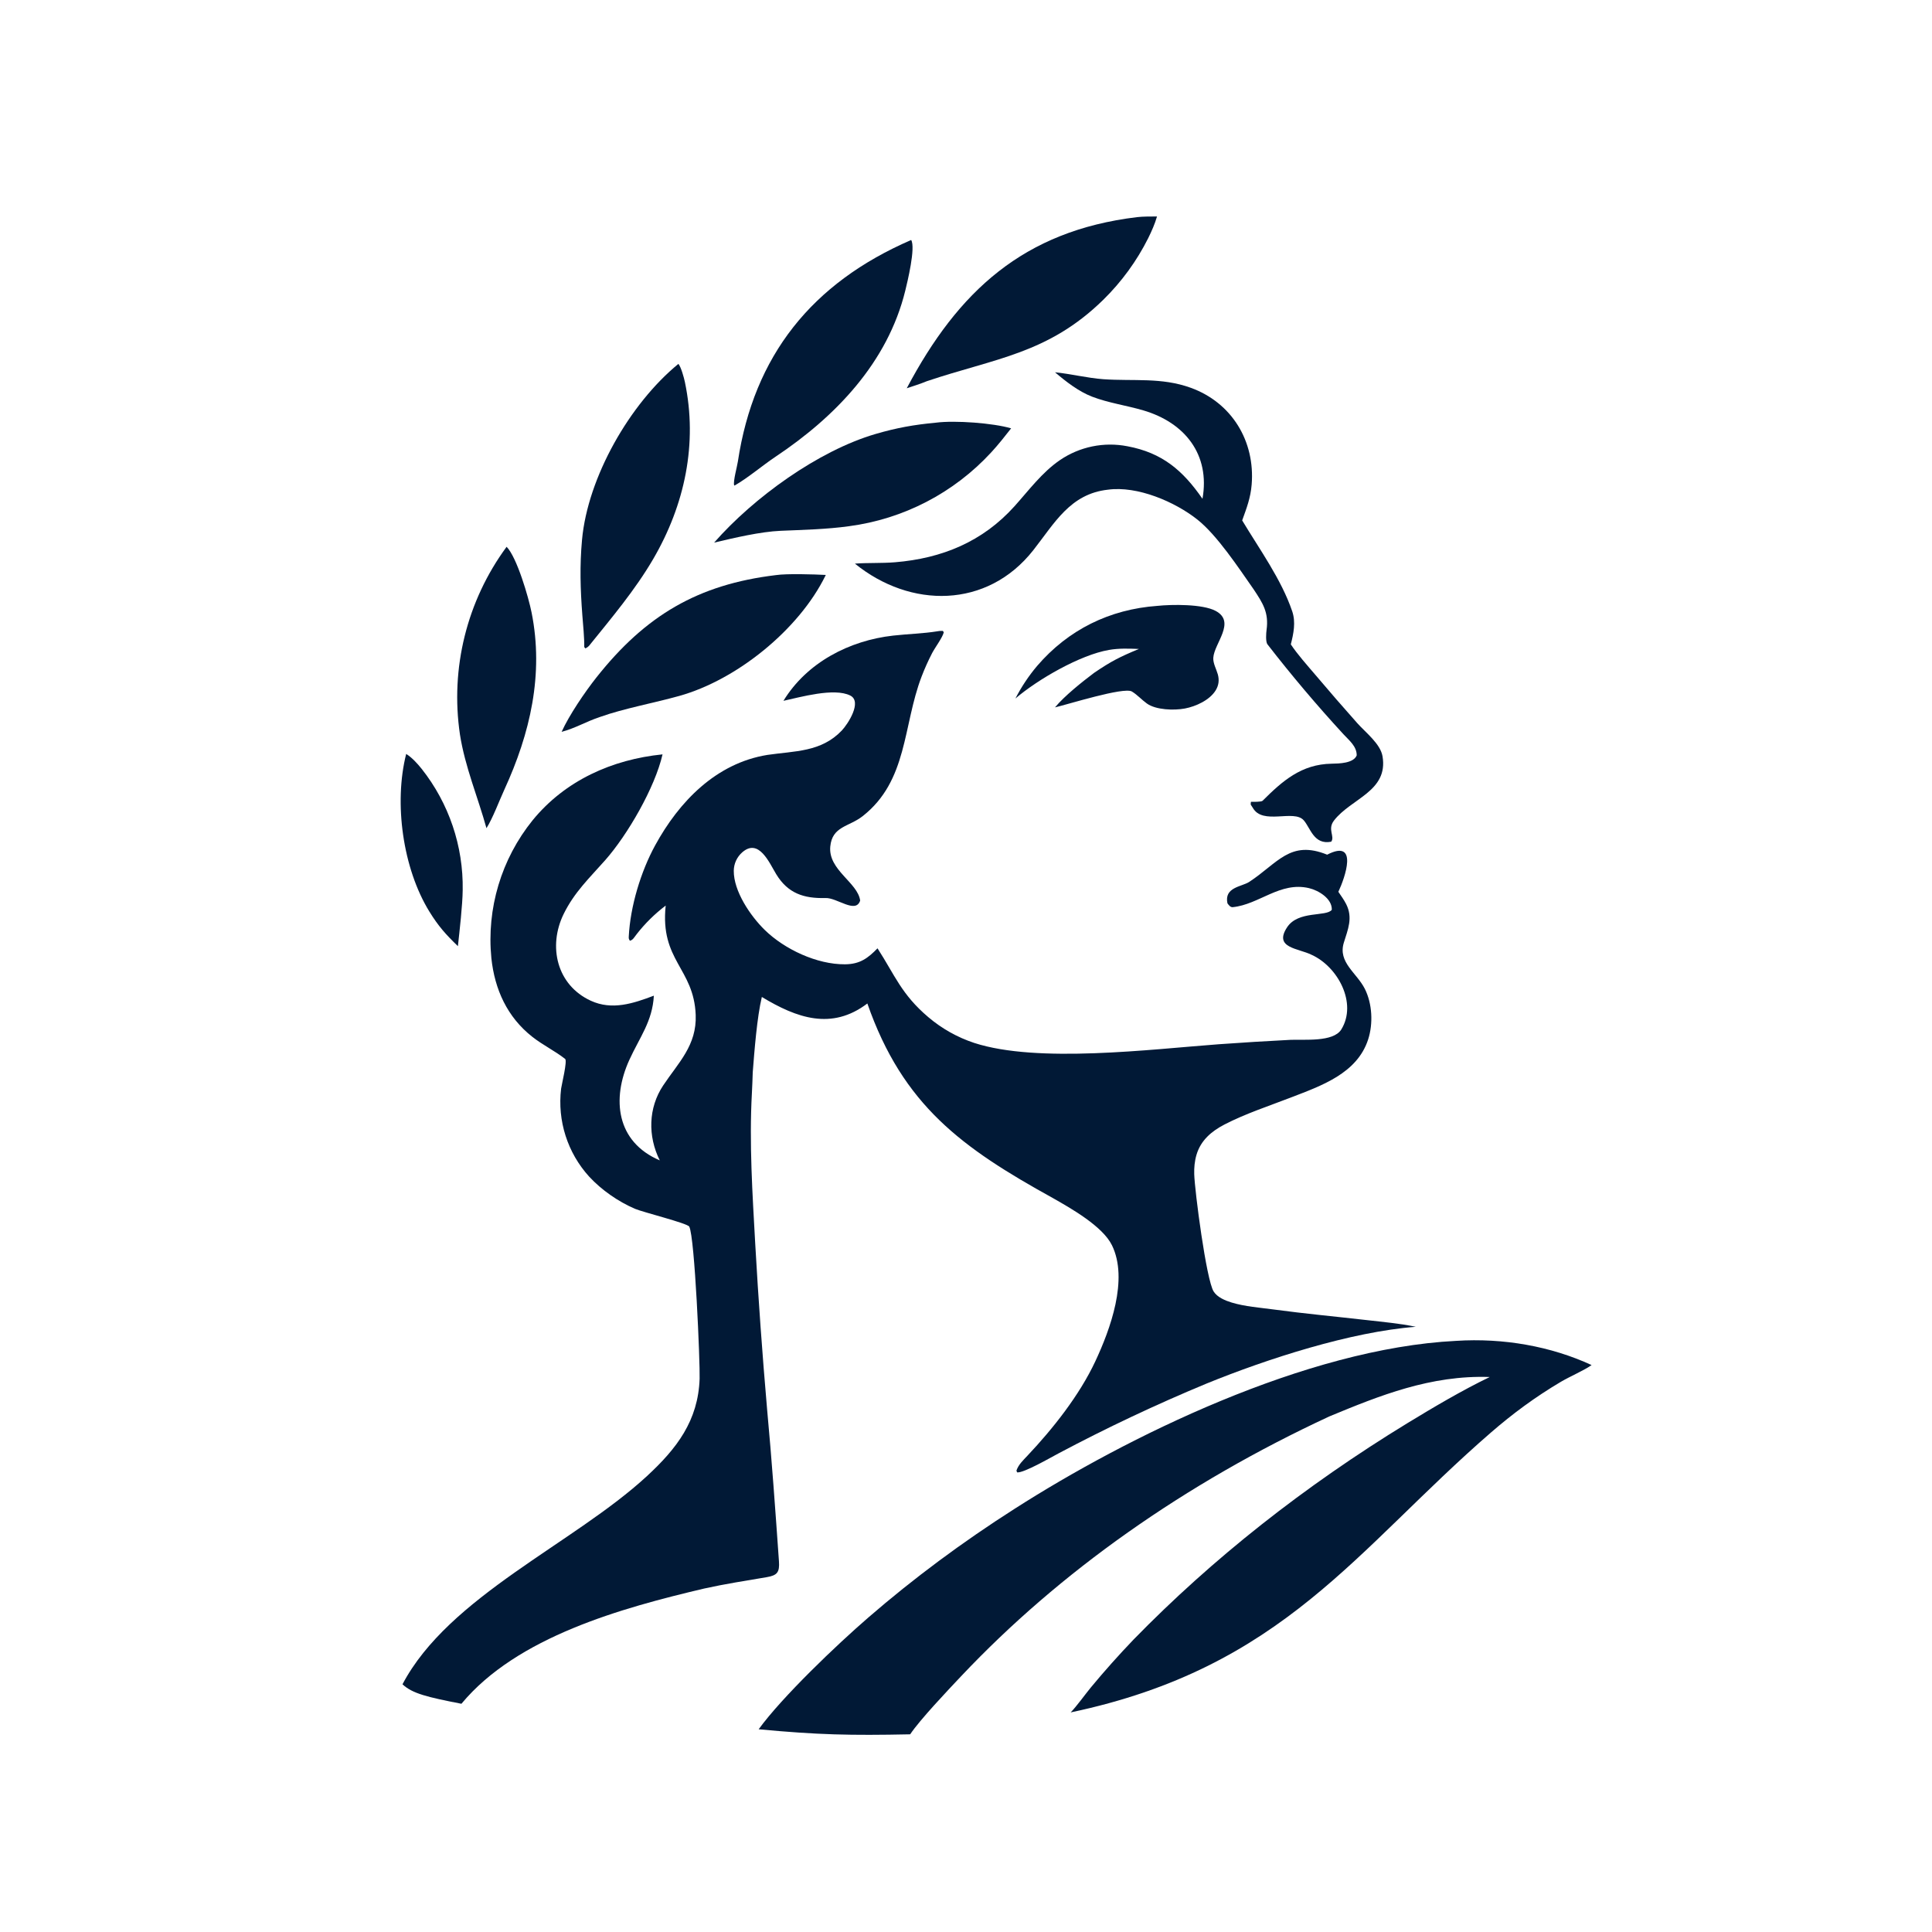
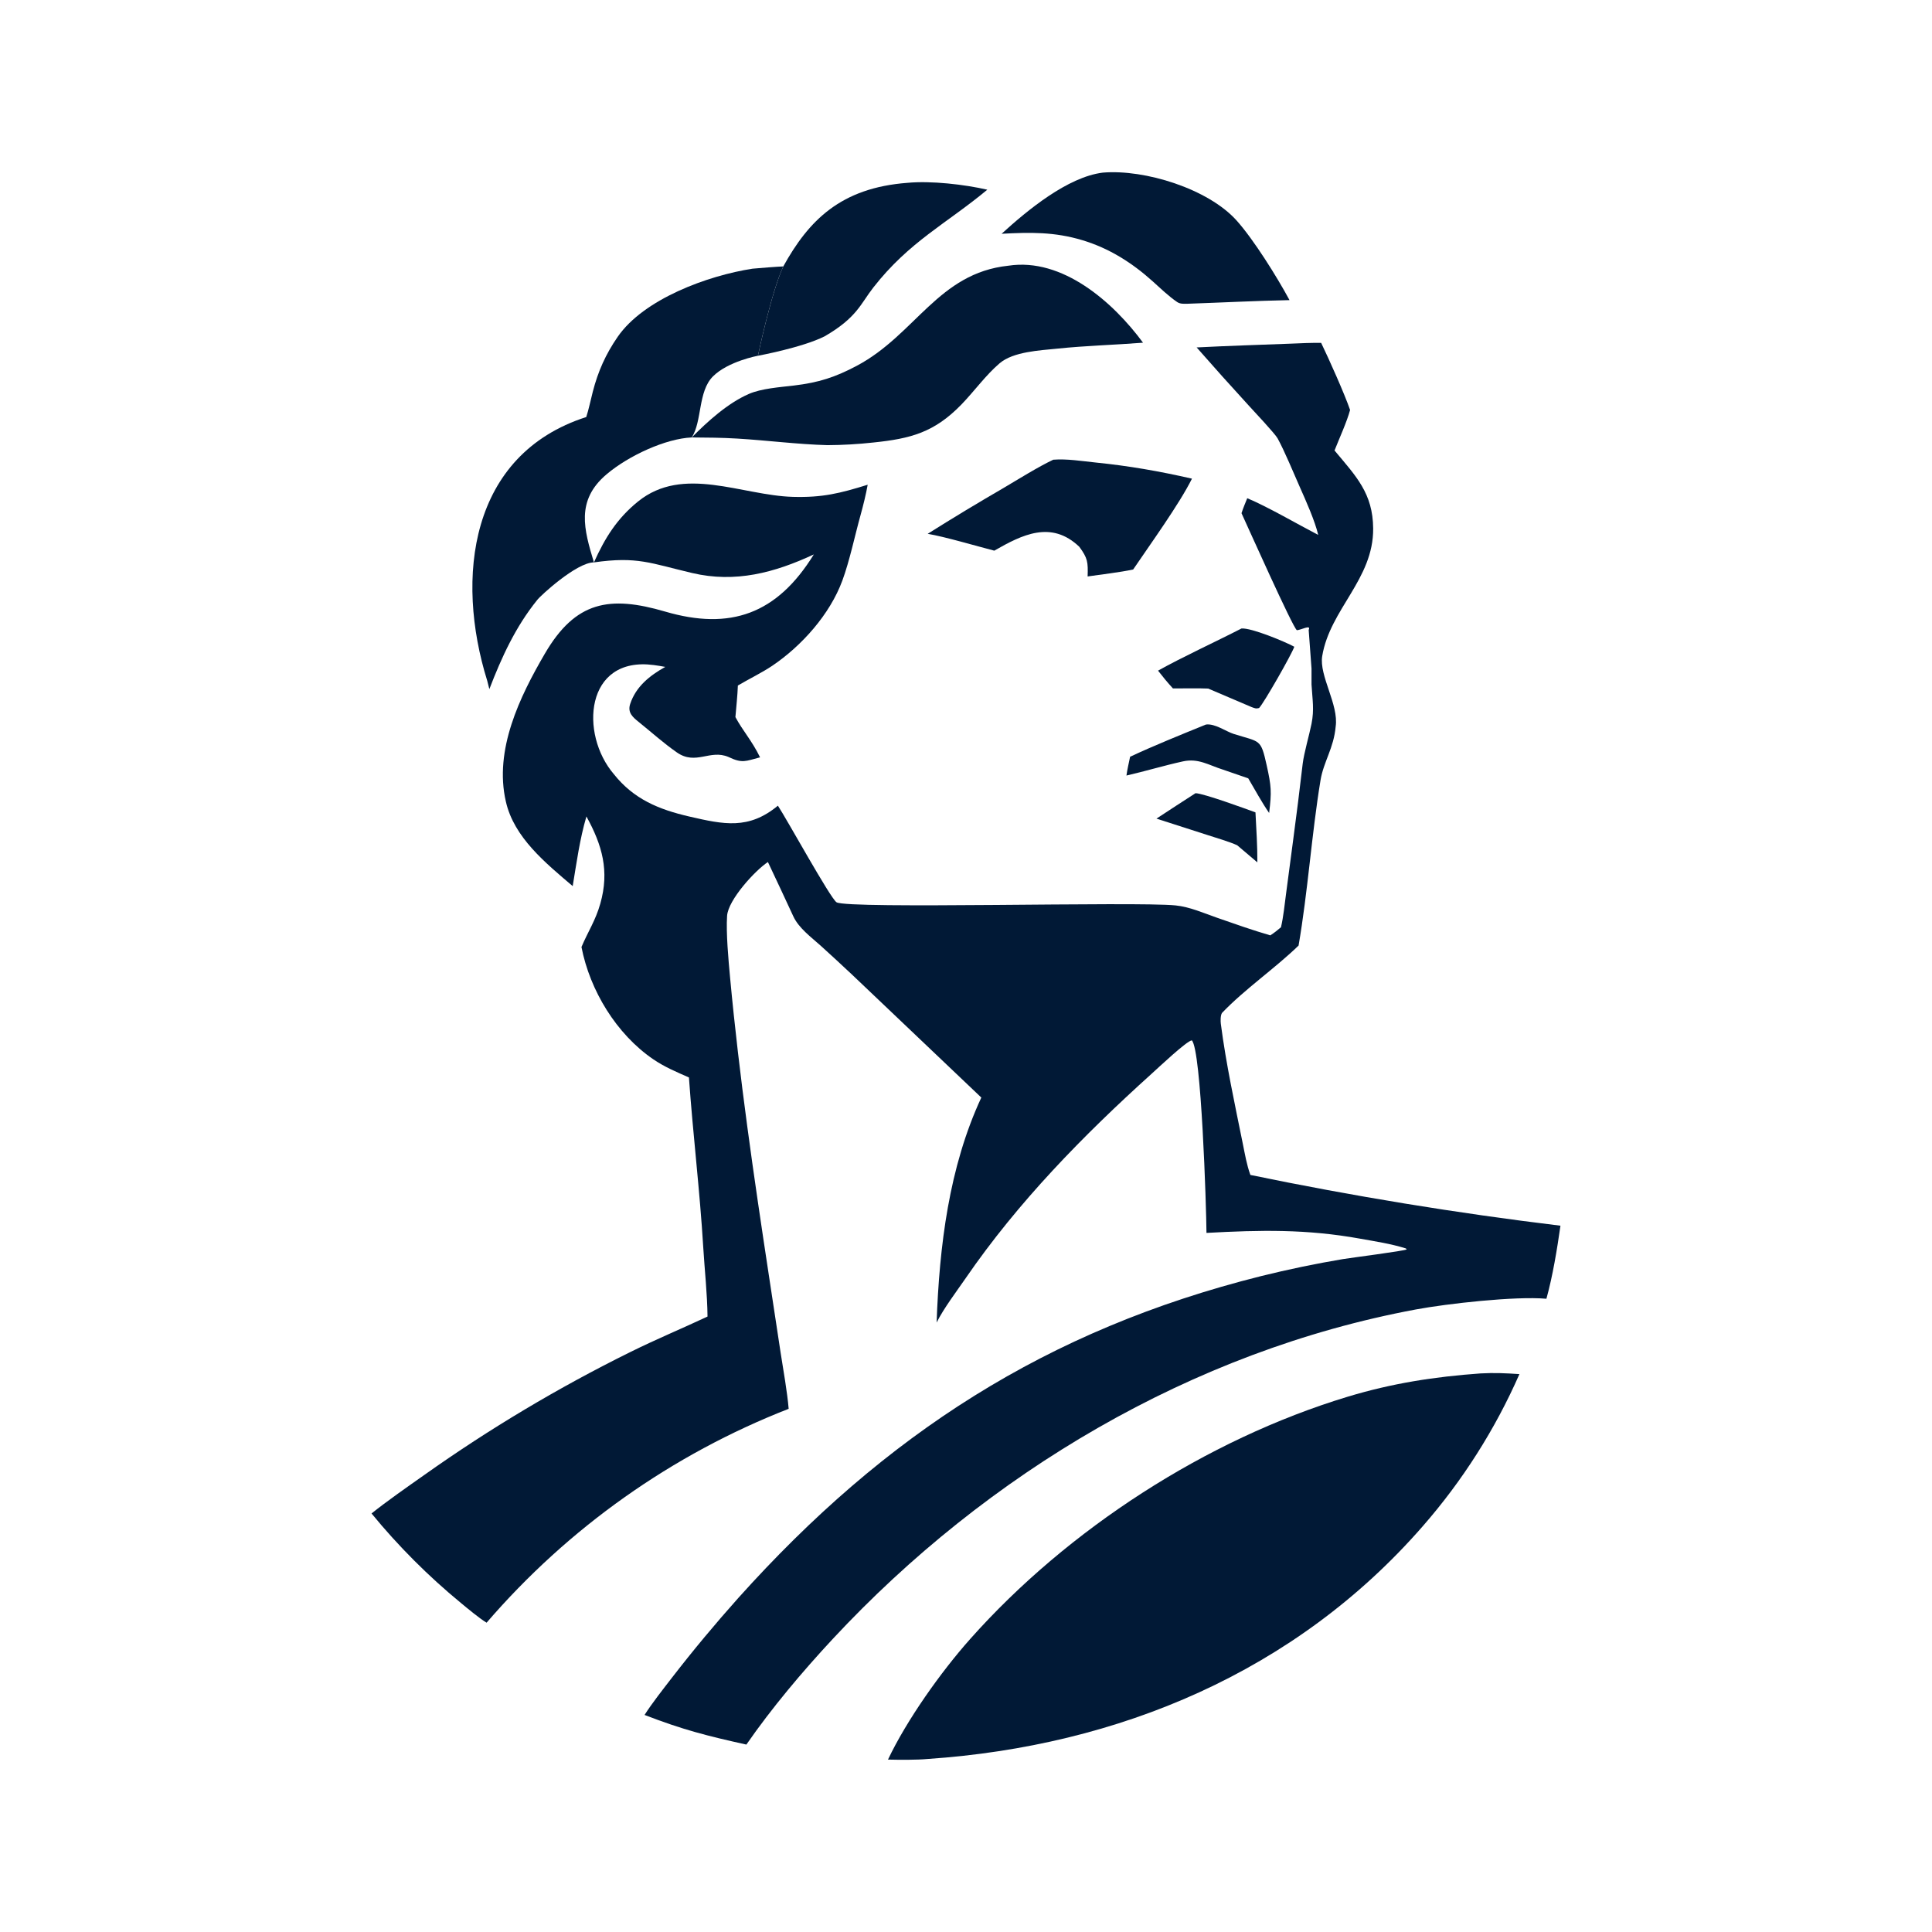
<svg xmlns="http://www.w3.org/2000/svg" width="100" height="100" viewBox="0 0 100 100" fill="none">
-   <path d="M48.536 32.673C48.642 32.652 48.696 32.658 48.804 32.656L48.849 32.73C48.784 33.002 48.409 33.496 48.246 33.806C48.041 34.202 47.858 34.609 47.699 35.026C46.725 37.572 46.994 40.408 44.646 42.248C43.938 42.802 43.075 42.761 42.975 43.817C42.86 45.033 44.396 45.675 44.522 46.613C44.294 47.319 43.319 46.453 42.723 46.482C41.602 46.51 40.782 46.242 40.176 45.247C39.821 44.664 39.278 43.365 38.42 44.115C38.144 44.356 37.984 44.703 37.98 45.069C37.97 46.128 38.841 47.408 39.582 48.133C40.605 49.135 42.287 49.925 43.738 49.912C44.514 49.906 44.923 49.595 45.42 49.085C46.313 50.466 46.659 51.471 48.049 52.647C48.748 53.241 49.555 53.694 50.426 53.982C53.713 55.05 59.559 54.311 63.085 54.05C64.322 53.961 65.559 53.885 66.797 53.822C67.511 53.792 69.006 53.949 69.423 53.289C70.268 51.924 69.242 50.029 67.886 49.42C67.198 49.076 65.914 49.075 66.618 47.999C67.195 47.116 68.65 47.465 68.934 47.091C68.955 46.51 68.245 46.084 67.747 45.968C66.256 45.621 65.174 46.817 63.806 46.955C63.68 46.967 63.593 46.836 63.532 46.755C63.355 45.917 64.27 45.901 64.659 45.647C66.137 44.681 66.773 43.458 68.693 44.238C70.335 43.394 69.617 45.43 69.273 46.16C69.412 46.365 69.565 46.574 69.677 46.795C70.037 47.507 69.767 48.106 69.555 48.796C69.244 49.814 70.225 50.353 70.642 51.18C71.03 51.949 71.08 52.98 70.816 53.798C70.246 55.565 68.385 56.2 66.817 56.806C65.674 57.248 64.467 57.641 63.379 58.204C62.707 58.552 62.148 59.026 61.928 59.779C61.834 60.1 61.803 60.441 61.813 60.775C61.839 61.647 62.437 66.241 62.817 66.846C63.007 67.15 63.423 67.319 63.75 67.419C64.444 67.629 65.211 67.682 65.929 67.779C67.539 67.997 69.157 68.146 70.771 68.331C71.609 68.427 72.455 68.502 73.281 68.674C69.916 68.936 65.612 70.325 62.457 71.61C59.842 72.695 57.28 73.904 54.78 75.232C54.386 75.439 53.001 76.245 52.648 76.211L52.61 76.12C52.716 75.806 52.962 75.579 53.183 75.344C54.513 73.935 55.874 72.212 56.692 70.464C57.465 68.814 58.421 66.216 57.553 64.451C57.07 63.468 55.427 62.54 54.492 62.009C49.801 59.417 46.736 57.218 44.894 51.94C43.044 53.344 41.235 52.692 39.433 51.603C39.181 52.657 39.048 54.395 38.962 55.499C38.951 55.859 38.937 56.22 38.918 56.579C38.775 59.179 38.948 61.788 39.091 64.384C39.253 67.244 39.458 70.102 39.706 72.955C39.948 75.561 40.135 78.197 40.318 80.808C40.358 81.371 40.238 81.54 39.691 81.633C38.61 81.816 37.517 81.986 36.446 82.223C32.181 83.228 26.762 84.718 23.883 88.187C22.125 87.842 21.346 87.662 20.833 87.178C23.229 82.627 29.706 79.893 33.488 76.401C35.035 74.972 36.137 73.533 36.212 71.362C36.239 70.555 35.963 64.034 35.676 63.49C35.584 63.316 33.284 62.746 32.871 62.569C32 62.196 31.14 61.599 30.496 60.903C29.373 59.668 28.843 58.007 29.043 56.349C29.068 56.154 29.375 54.906 29.251 54.809C28.708 54.384 28.108 54.102 27.552 53.665C26.255 52.645 25.605 51.216 25.433 49.592C25.18 47.025 25.948 44.462 27.569 42.456C29.252 40.397 31.683 39.31 34.293 39.046C33.898 40.772 32.48 43.214 31.326 44.522C30.508 45.448 29.728 46.179 29.174 47.31C28.356 48.982 28.814 50.987 30.582 51.799C31.681 52.303 32.768 51.943 33.843 51.536C33.774 52.857 33.109 53.691 32.577 54.855C31.647 56.887 31.902 59.105 34.15 60.061C33.522 58.808 33.556 57.339 34.324 56.186C35.112 55.002 36.072 54.106 36.009 52.528C35.912 50.105 34.156 49.726 34.456 46.873C33.892 47.299 33.387 47.797 32.952 48.355C32.824 48.517 32.768 48.65 32.602 48.694C32.548 48.594 32.539 48.596 32.545 48.475C32.623 46.914 33.169 45.113 33.908 43.76C35.152 41.482 37.068 39.503 39.719 39.074C41.135 38.866 42.498 38.936 43.569 37.814C43.887 37.48 44.641 36.318 44.009 36.001C43.174 35.582 41.415 36.088 40.551 36.274C41.765 34.289 43.965 33.151 46.233 32.898C47.011 32.811 47.758 32.798 48.536 32.673Z" fill="#011936" />
-   <path d="M75.365 69.403C77.821 69.245 80.279 69.684 82.381 70.656C82.015 70.92 81.247 71.252 80.789 71.523C79.451 72.315 78.288 73.179 77.171 74.147C70.2 80.187 66.444 86.31 55.417 88.634C55.71 88.339 56.187 87.675 56.469 87.334C57.167 86.492 57.903 85.667 58.673 84.863C62.751 80.682 67.519 76.915 72.864 73.652C74.182 72.849 75.682 71.961 77.109 71.274C74.06 71.165 71.403 72.237 68.81 73.312C61.329 76.785 54.847 81.358 49.748 86.76C49.059 87.49 47.614 89.014 47.11 89.768C44 89.832 42.335 89.795 39.268 89.507C40.483 87.834 43.306 85.138 44.952 83.716C47.28 81.701 49.808 79.822 52.513 78.097C58.288 74.399 67.587 69.793 75.365 69.403Z" fill="#011936" />
-   <path d="M54.608 19.27C55.397 19.346 56.301 19.571 57.111 19.628C58.673 19.737 60.114 19.523 61.628 20.07C63.763 20.84 64.969 22.841 64.786 25.081C64.729 25.776 64.527 26.291 64.295 26.937C65.186 28.421 66.326 29.992 66.885 31.641C67.076 32.203 66.955 32.794 66.812 33.352C67.158 33.875 67.671 34.445 68.083 34.93C68.798 35.776 69.524 36.612 70.26 37.439C70.698 37.926 71.451 38.504 71.559 39.144C71.869 40.965 69.923 41.326 69.043 42.476C68.697 42.93 69.105 43.294 68.903 43.567C68.001 43.74 67.834 42.861 67.48 42.458C66.966 41.875 65.353 42.728 64.843 41.809C64.752 41.645 64.716 41.7 64.748 41.502C64.873 41.502 65.287 41.512 65.351 41.448C66.385 40.416 67.362 39.556 68.921 39.529C69.318 39.522 70.053 39.51 70.223 39.1C70.226 38.627 69.837 38.33 69.532 37.999C68.16 36.508 66.833 34.938 65.593 33.337C65.505 33.183 65.534 32.773 65.558 32.598C65.681 31.706 65.362 31.215 64.885 30.499C64.11 29.391 63.001 27.708 61.981 26.897C60.817 25.971 58.867 25.137 57.347 25.346C55.39 25.561 54.583 27.08 53.482 28.479C51.093 31.515 47.121 31.502 44.25 29.173C44.914 29.122 45.629 29.16 46.322 29.103C48.755 28.903 50.86 28.041 52.511 26.203C53.255 25.375 53.934 24.451 54.861 23.816C55.882 23.12 57.139 22.861 58.353 23.098C60.162 23.435 61.227 24.353 62.24 25.818C62.647 23.528 61.327 21.87 59.17 21.239C58.308 20.986 57.37 20.855 56.533 20.534C55.834 20.266 55.17 19.75 54.608 19.27Z" fill="#011936" />
-   <path d="M47.162 12.422C47.402 12.816 46.965 14.603 46.857 15.043C45.946 18.763 43.245 21.569 40.146 23.637C39.45 24.102 38.742 24.717 38.02 25.133L37.998 25.114C37.944 24.893 38.148 24.178 38.191 23.895C39.021 18.4 42.022 14.649 47.162 12.422Z" fill="#011936" />
-   <path d="M58.843 11.24C59.189 11.201 59.537 11.208 59.887 11.205C59.776 11.59 59.608 11.968 59.431 12.327C58.837 13.513 58.049 14.592 57.102 15.52C54.248 18.313 51.501 18.544 47.977 19.729C47.659 19.863 47.265 19.985 46.933 20.097C49.594 15.07 52.977 11.954 58.843 11.24Z" fill="#011936" />
-   <path d="M40.157 29.768C40.719 29.683 42.139 29.727 42.743 29.759L42.723 29.799C41.353 32.591 38.135 35.19 35.16 36.021C33.89 36.376 32.261 36.679 31.078 37.102L30.995 37.132C30.342 37.349 29.767 37.697 29.069 37.88C29.462 37.012 30.272 35.821 30.872 35.063C33.413 31.854 36.123 30.254 40.157 29.768Z" fill="#011936" />
-   <path d="M48.446 21.877C49.433 21.75 51.411 21.897 52.336 22.171C52.01 22.587 51.665 23.026 51.307 23.412C49.374 25.513 46.764 26.867 43.933 27.238C42.809 27.395 41.555 27.426 40.41 27.474C39.357 27.519 38.001 27.84 36.963 28.086C39.007 25.755 42.352 23.331 45.318 22.463C46.416 22.142 47.311 21.983 48.446 21.877Z" fill="#011936" />
-   <path d="M35.114 18.834C35.252 18.998 35.403 19.55 35.449 19.771C36.121 22.959 35.444 26.133 33.809 28.936C32.874 30.537 31.659 31.977 30.487 33.429C30.388 33.52 30.416 33.497 30.296 33.562L30.241 33.489C30.249 33.02 30.18 32.338 30.142 31.846C30.04 30.497 30.002 29.289 30.126 27.936C30.422 24.702 32.596 20.896 35.114 18.834Z" fill="#011936" />
-   <path d="M26.222 28.302C26.756 28.846 27.36 30.926 27.515 31.705C28.154 34.897 27.443 37.958 26.106 40.87C25.851 41.424 25.495 42.376 25.179 42.865C24.736 41.266 24.066 39.684 23.807 38.018C23.298 34.588 24.166 31.095 26.222 28.302Z" fill="#011936" />
-   <path d="M59.902 31.36C60.65 31.282 62.246 31.258 62.923 31.621C63.991 32.193 62.846 33.298 62.8 34.047C62.782 34.331 62.957 34.63 63.034 34.904C63.116 35.199 63.083 35.475 62.92 35.738C62.606 36.242 61.897 36.565 61.33 36.672C60.77 36.777 59.831 36.751 59.36 36.412C59.095 36.222 58.863 35.958 58.585 35.792C58.17 35.544 55.257 36.465 54.606 36.614C55.097 36.021 56.01 35.294 56.636 34.823C57.523 34.221 57.966 33.998 58.951 33.59C58.417 33.57 57.922 33.549 57.395 33.641C55.901 33.902 53.721 35.161 52.558 36.154C52.867 35.553 53.242 34.989 53.678 34.472C55.295 32.589 57.436 31.538 59.902 31.36Z" fill="#011936" />
-   <path d="M21.024 39.024C21.323 39.209 21.607 39.522 21.827 39.798C23.237 41.581 23.987 43.797 23.949 46.07C23.942 46.833 23.787 48.19 23.701 48.973C23.071 48.363 22.69 47.941 22.221 47.178C20.848 44.943 20.379 41.563 21.024 39.024Z" fill="#011936" />
+   <path d="M66.799 17.788C67.334 17.765 67.846 17.74 68.383 17.748C68.782 18.573 69.602 20.405 69.88 21.22C69.722 21.817 69.318 22.702 69.075 23.317C70.195 24.659 71.061 25.53 71.075 27.356C71.094 29.981 68.842 31.529 68.438 33.957C68.269 34.973 69.301 36.476 69.134 37.607C69.036 38.725 68.507 39.424 68.349 40.389C67.891 43.175 67.692 46.176 67.214 48.942C65.991 50.127 64.434 51.192 63.251 52.429C63.166 52.553 63.173 52.866 63.19 52.994C63.461 55.077 63.91 57.133 64.326 59.191C64.437 59.738 64.529 60.29 64.72 60.815C70.031 61.913 75.385 62.79 80.769 63.442C80.596 64.653 80.369 66.047 80.042 67.223C78.415 67.079 74.89 67.479 73.287 67.777C61.707 69.931 51.081 76.258 43.096 84.839C41.524 86.53 39.942 88.408 38.632 90.299C36.606 89.85 35.347 89.533 33.362 88.765C33.742 88.168 34.335 87.414 34.767 86.854C35.866 85.433 37.016 84.052 38.213 82.712C45.819 74.236 54.176 68.83 65.277 66.05C66.673 65.704 68.083 65.411 69.502 65.172C69.91 65.104 72.698 64.748 72.813 64.668L72.765 64.617C71.97 64.371 71.212 64.26 70.403 64.114C67.623 63.612 65.241 63.663 62.447 63.815C62.437 62.43 62.181 54.349 61.689 53.849C61.439 53.862 59.949 55.27 59.619 55.567C56.072 58.765 52.696 62.212 49.984 66.158C49.509 66.848 48.85 67.714 48.479 68.455C48.621 64.502 49.115 60.418 50.793 56.809L44.099 50.444C43.562 49.939 43.021 49.44 42.475 48.946C41.975 48.497 41.34 48.035 41.06 47.425C40.63 46.487 40.186 45.552 39.747 44.618C39.081 45.056 37.688 46.579 37.634 47.404C37.576 48.287 37.703 49.673 37.788 50.59C38.266 55.739 39.016 60.876 39.793 65.989L40.405 70.017C40.542 70.897 40.75 72.055 40.821 72.92C34.784 75.279 29.416 79.08 25.186 83.99C24.846 83.791 24.169 83.23 23.849 82.963C22.163 81.576 20.616 80.026 19.231 78.337C20.028 77.696 21.114 76.942 21.96 76.345C25.34 73.948 28.903 71.822 32.617 69.986C33.964 69.318 35.274 68.776 36.621 68.145C36.611 66.993 36.47 65.719 36.4 64.561C36.224 61.634 35.864 58.687 35.659 55.769C35.013 55.484 34.397 55.227 33.811 54.827C31.902 53.521 30.534 51.267 30.097 49.017C30.436 48.214 30.824 47.651 31.073 46.768C31.551 45.082 31.174 43.751 30.353 42.259C30.007 43.436 29.843 44.654 29.643 45.865C28.254 44.681 26.604 43.353 26.184 41.492C25.563 38.811 26.908 36.051 28.197 33.841C29.789 31.107 31.556 30.814 34.428 31.655C37.794 32.64 40.215 31.792 42.123 28.697C40.089 29.645 38.061 30.186 35.825 29.659C33.653 29.148 32.991 28.79 30.742 29.109C31.311 27.843 31.937 26.839 33.021 25.96C35.367 24.06 38.38 25.643 41.042 25.718C42.576 25.76 43.473 25.535 44.911 25.09C44.828 25.566 44.675 26.183 44.545 26.651C44.248 27.716 43.98 29.017 43.602 30.045C42.958 31.797 41.499 33.43 39.969 34.462C39.452 34.811 38.753 35.151 38.192 35.483C38.174 36.007 38.108 36.586 38.065 37.116C38.444 37.827 38.916 38.329 39.341 39.2C38.585 39.394 38.43 39.527 37.706 39.181C36.744 38.769 36.019 39.63 35.036 38.946C34.338 38.46 33.726 37.904 33.062 37.371C32.753 37.123 32.471 36.884 32.618 36.437C32.916 35.533 33.635 34.964 34.434 34.519C34.237 34.481 34.039 34.449 33.84 34.423C30.281 33.95 29.989 37.993 31.774 40.071C32.801 41.364 34.099 41.899 35.677 42.263C37.458 42.673 38.748 42.958 40.264 41.702C40.733 42.413 42.979 46.495 43.298 46.701C43.862 47.066 58.78 46.654 60.847 46.864C61.582 46.938 62.313 47.265 63.008 47.507C63.916 47.824 64.829 48.146 65.752 48.414C65.971 48.272 66.104 48.16 66.303 47.995C66.426 47.478 66.496 46.792 66.567 46.254L66.937 43.454C67.112 42.148 67.275 40.841 67.427 39.532C67.492 38.983 67.778 38.003 67.884 37.462C68.031 36.717 67.933 36.241 67.884 35.43V34.606C67.884 34.606 67.884 34.606 67.737 32.604C67.884 32.303 67.328 32.615 67.125 32.619C66.909 32.472 64.57 27.234 64.26 26.562C64.347 26.296 64.451 26.047 64.557 25.787C65.615 26.229 67.16 27.132 68.231 27.687C68.059 26.958 67.596 25.923 67.283 25.22C66.957 24.488 66.5 23.368 66.128 22.689C65.995 22.446 64.844 21.221 64.608 20.962C63.707 19.979 62.817 18.986 61.938 17.983C63.55 17.9 65.185 17.849 66.799 17.788Z" fill="#011936" />
+   <path d="M76.631 71.088C77.344 71.048 77.942 71.076 78.645 71.124C77.386 73.989 75.698 76.644 73.638 79.001C67.063 86.54 57.891 90.371 48.028 91.043C47.456 91.099 46.538 91.09 45.962 91.076C46.928 89.037 48.692 86.549 50.214 84.837C55.275 79.144 62.45 74.509 69.738 72.299C72.056 71.596 74.249 71.259 76.631 71.088Z" fill="#011936" />
+   <path d="M52.192 13.753C54.997 13.323 57.622 15.645 59.163 17.738C57.69 17.853 56.194 17.892 54.726 18.045C53.826 18.138 52.451 18.199 51.742 18.802C51.03 19.407 50.427 20.252 49.761 20.939C48.361 22.381 47.142 22.705 45.205 22.904C44.416 22.991 43.622 23.037 42.828 23.041C41.295 23 39.686 22.791 38.151 22.7C37.364 22.652 36.594 22.648 35.805 22.642C36.628 21.81 37.669 20.867 38.755 20.393C39.415 20.104 40.367 20.042 41.092 19.955C42.373 19.802 43.222 19.531 44.357 18.928C47.386 17.316 48.564 14.136 52.192 13.753Z" fill="#011936" />
+   <path d="M57.081 8.935C59.257 8.751 62.539 9.775 64.007 11.414C64.888 12.398 66.096 14.329 66.745 15.534C64.999 15.569 63.191 15.663 61.439 15.723C61.26 15.725 61.08 15.735 60.929 15.633C60.497 15.34 60.059 14.918 59.666 14.564C58.593 13.599 57.419 12.854 56.029 12.434C54.579 11.996 53.322 12.021 51.843 12.1C53.178 10.881 55.263 9.159 57.081 8.935Z" fill="#011936" />
+   <path d="M46.977 9.463C48.19 9.348 49.924 9.547 51.103 9.819C48.992 11.576 47.07 12.495 45.205 14.879C44.545 15.723 44.357 16.441 42.677 17.411C41.508 17.996 39.231 18.413 39.231 18.413C39.231 18.413 39.917 15.143 40.542 13.791C41.858 11.414 43.51 9.722 46.977 9.463Z" fill="#011936" />
+   <path d="M54.517 23.794C55.216 23.738 56.003 23.867 56.705 23.939C58.444 24.115 59.998 24.388 61.696 24.775C61.047 26.083 59.529 28.182 58.652 29.477C57.952 29.625 57.019 29.733 56.295 29.837C56.32 29.095 56.299 28.891 55.866 28.303C54.414 26.915 52.907 27.676 51.464 28.502C50.542 28.264 48.896 27.778 48.017 27.63C49.31 26.816 50.618 26.026 51.939 25.26C52.706 24.807 53.736 24.163 54.517 23.794Z" fill="#011936" />
+   <path d="M64.255 32.532C64.751 32.479 66.537 33.224 66.993 33.476C66.855 33.873 65.427 36.38 65.169 36.648C65.001 36.693 64.946 36.655 64.781 36.598L62.536 35.64C61.978 35.615 61.284 35.638 60.711 35.633C60.419 35.314 60.207 35.055 59.94 34.713C61.186 34.014 62.946 33.207 64.255 32.532Z" fill="#011936" />
+   <path d="M62.419 37.502C62.883 37.438 63.462 37.864 63.853 37.987C65.241 38.425 65.253 38.216 65.566 39.624C65.802 40.692 65.826 40.978 65.69 42.08C65.301 41.515 64.961 40.882 64.609 40.287L63.298 39.835C62.562 39.604 62.027 39.233 61.226 39.41C60.243 39.626 59.286 39.917 58.305 40.142C58.343 39.851 58.433 39.465 58.494 39.169C59.687 38.609 61.187 38.003 62.419 37.502Z" fill="#011936" />
+   <path d="M61.88 41.056C62.292 41.064 64.48 41.863 64.983 42.049C65.026 42.895 65.086 43.794 65.081 44.636L64.037 43.751C63.67 43.579 62.907 43.352 62.506 43.223L59.858 42.372C60.529 41.93 61.204 41.491 61.88 41.056Z" fill="#011936" />
+   <path d="M36.902 19.483C37.684 18.7 39.231 18.413 39.231 18.413C39.231 18.413 39.917 15.143 40.542 13.791C40.542 13.791 40.297 13.791 38.95 13.907C36.633 14.264 33.322 15.474 31.97 17.436C31.352 18.332 30.955 19.218 30.682 20.278C30.581 20.669 30.465 21.224 30.344 21.586C24.299 23.528 23.556 29.906 25.22 35.24L25.329 35.669C25.963 34.019 26.685 32.441 27.806 31.055C27.933 30.87 29.834 29.109 30.742 29.109C30.231 27.413 29.787 25.912 31.396 24.55C32.539 23.582 34.459 22.7 35.805 22.642C36.35 21.796 36.119 20.265 36.902 19.483Z" fill="#011936" />
</svg>
